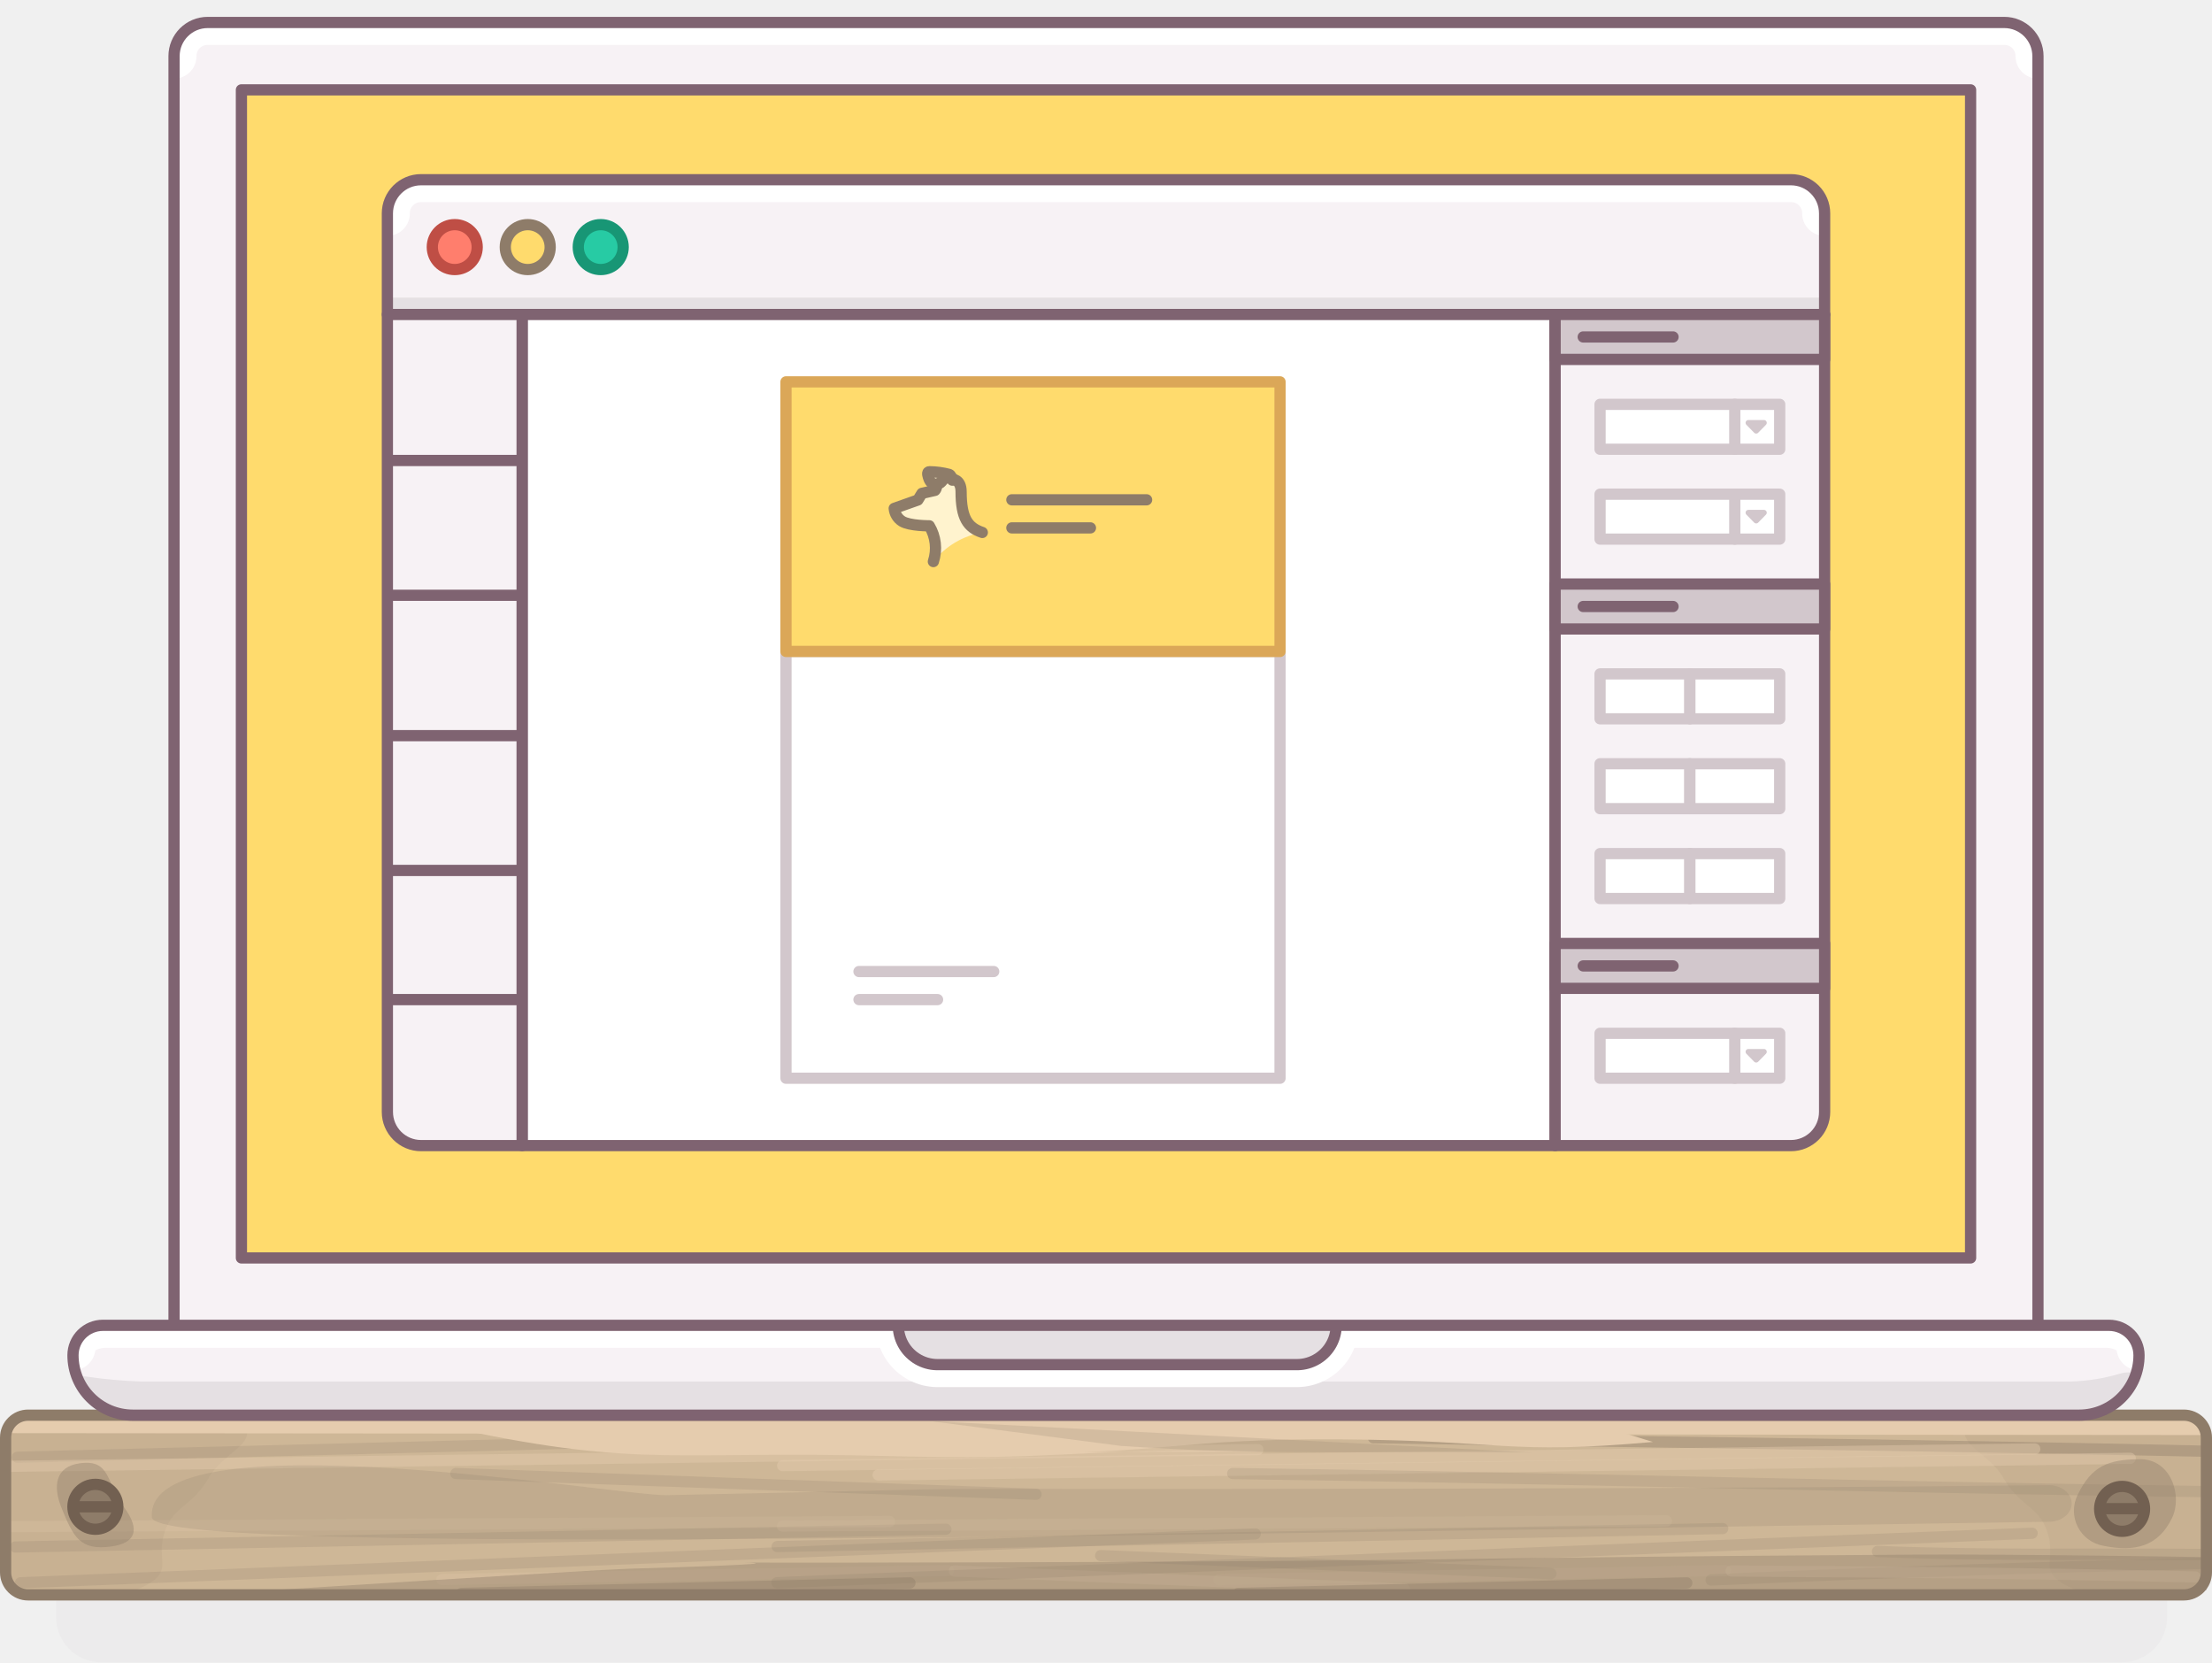
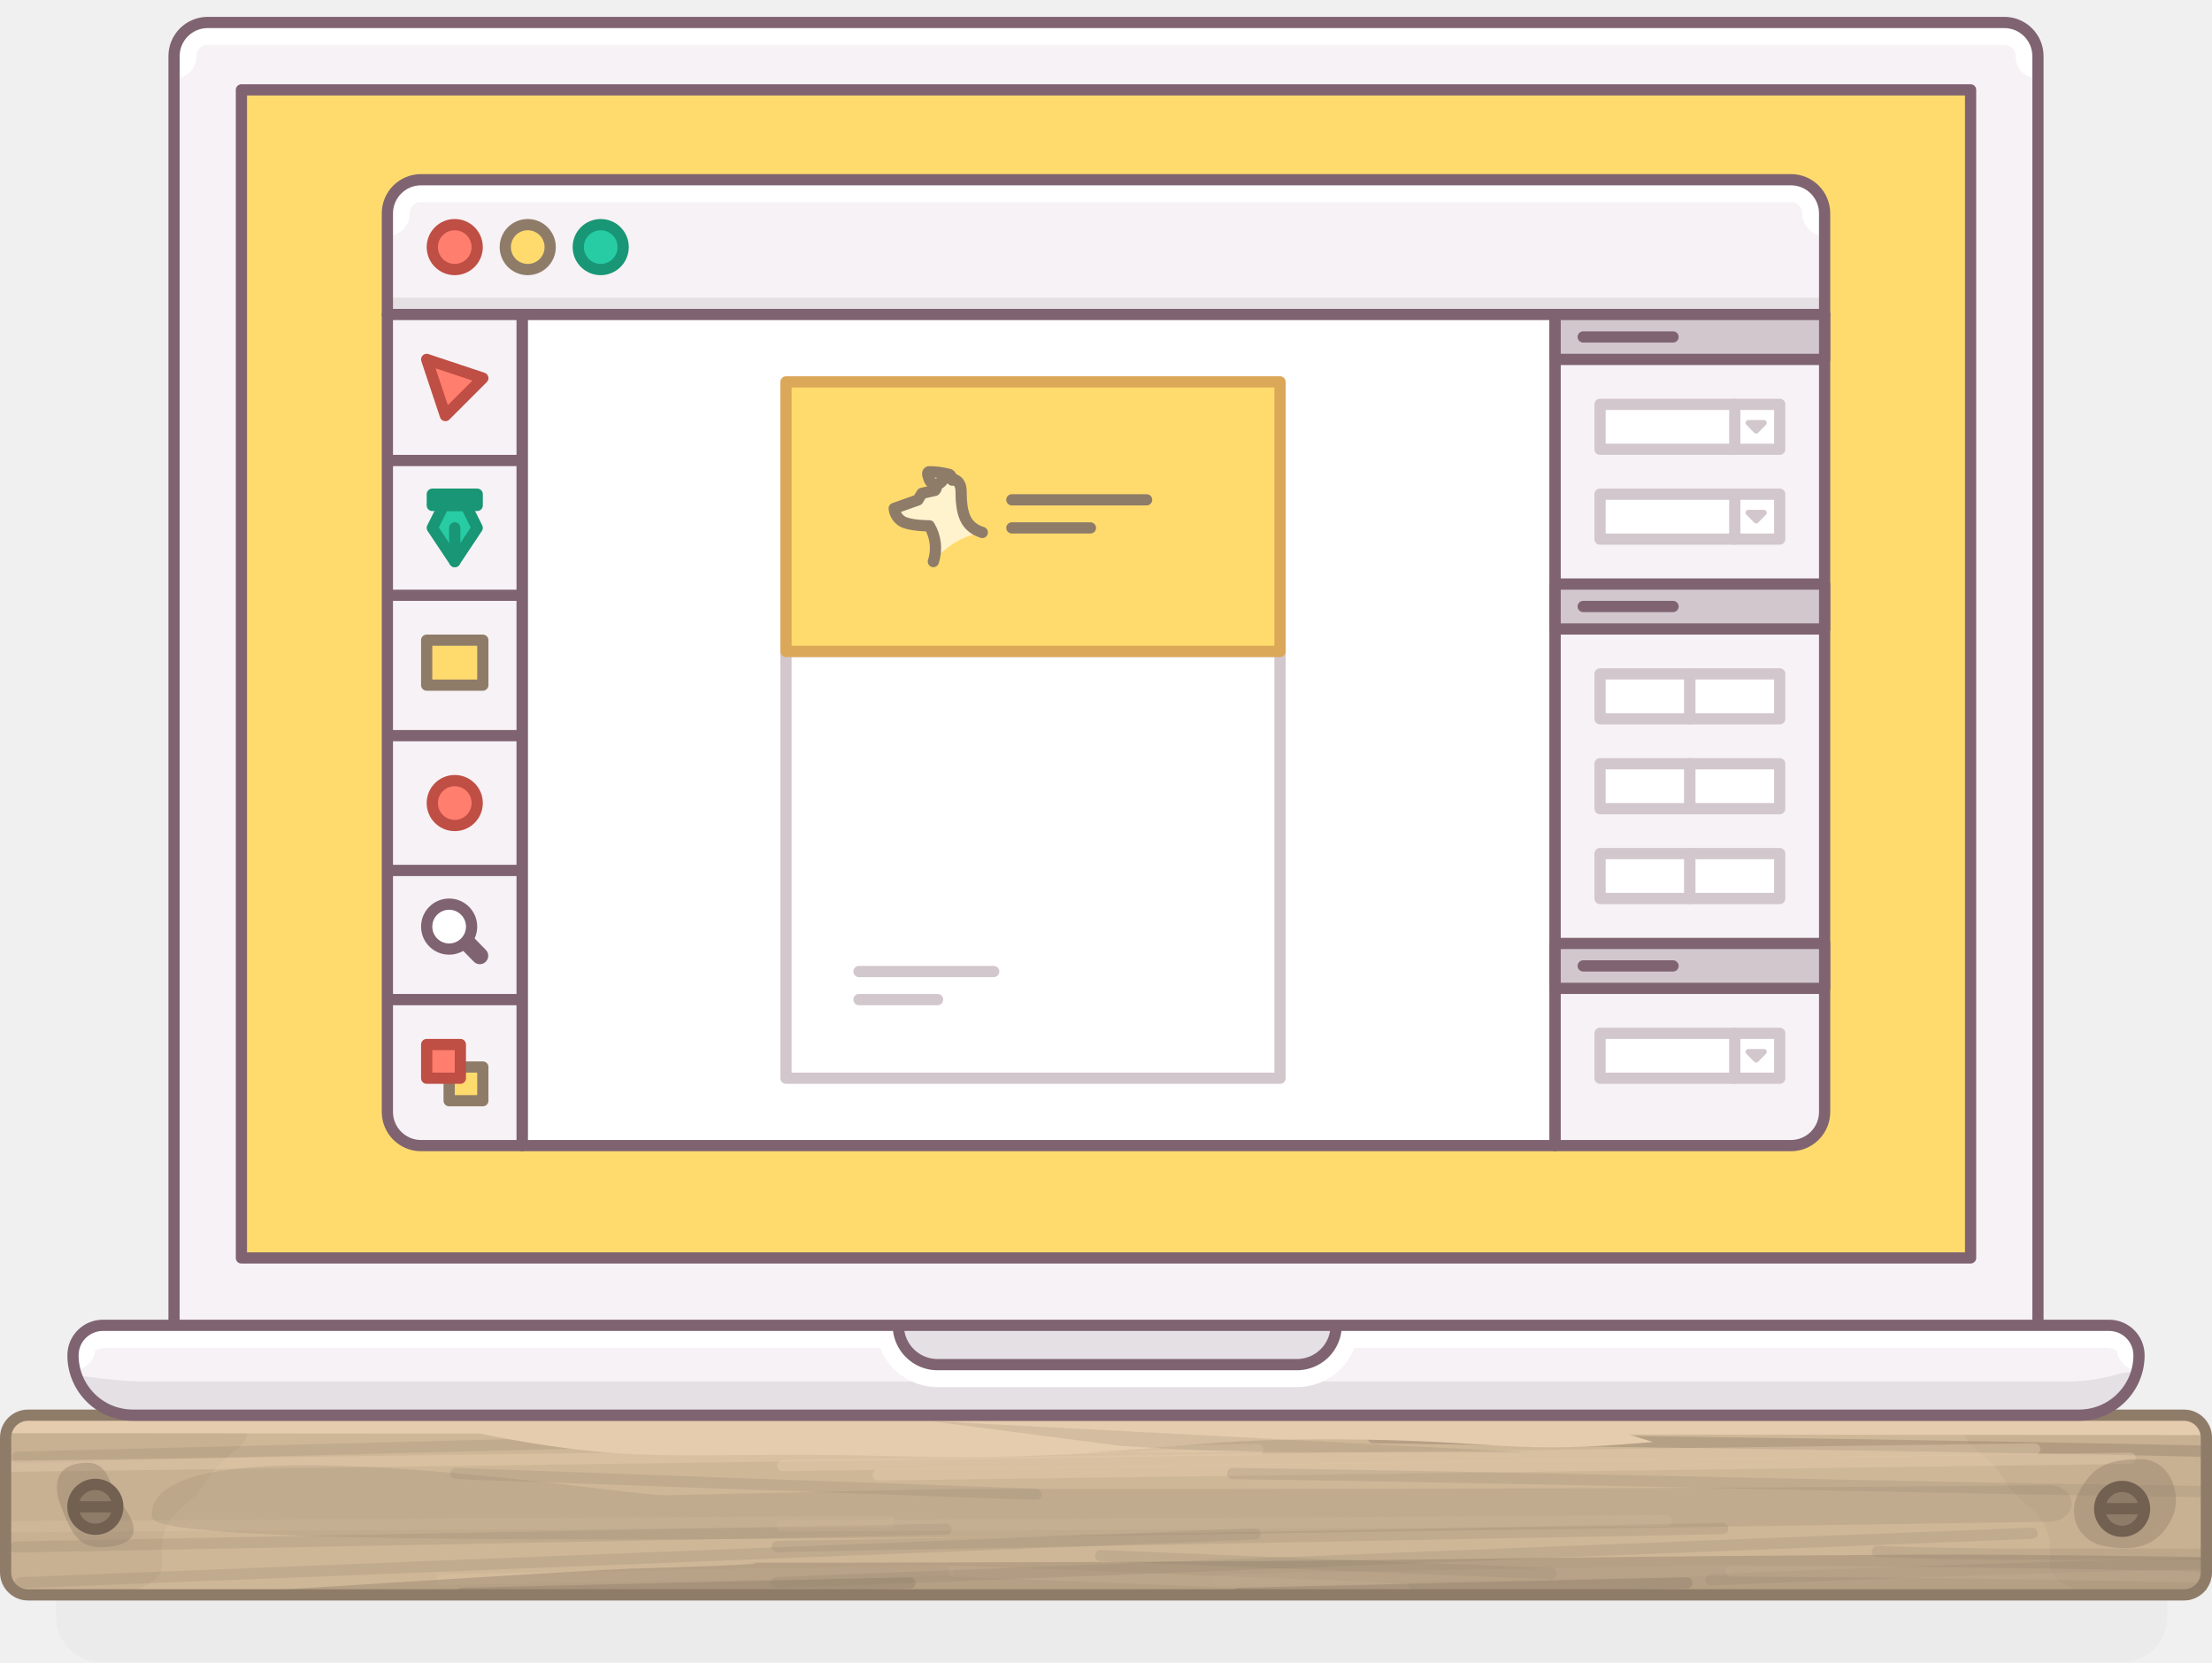
<svg xmlns="http://www.w3.org/2000/svg" width="394" height="296" viewBox="0 0 394 296">
  <defs>
    <style>
      .a, .al, .r {
        fill: #f7f2f5;
      }

-       .a, .an, .u, .v, .y, .z {
+       .a, .an, .ar, .u, .v, .y, .z {
        stroke: #7f6371;
      }

-       .a, .aa, .ab, .ac, .ae, .al, .am, .an, .ao, .d, .e, .f, .h, .q, .t, .u, .v, .x, .y, .z {
+       .a, .aa, .ab, .ac, .ae, .al, .am, .an, .ao, .ap, .aq, .ar, .as, .at, .d, .e, .f, .h, .q, .t, .u, .v, .x, .y, .z {
        stroke-linecap: round;
        stroke-linejoin: round;
      }

-       .a, .aa, .ac, .ae, .d, .e, .f, .h, .o, .p, .q, .u, .v, .y, .z {
+       .a, .aa, .ac, .ae, .ap, .aq, .as, .at, .d, .e, .f, .h, .o, .p, .q, .u, .v, .y, .z {
        stroke-width: 2px;
      }

      .b {
        fill: #ecebec;
      }

      .c {
        fill: #ceb797;
      }

-       .ae, .am, .an, .ao, .d, .e, .f, .h, .p, .q, .t, .u, .x {
+       .ae, .am, .an, .ao, .ar, .at, .d, .e, .f, .h, .p, .q, .t, .u, .x {
        fill: none;
      }

-       .d, .e, .q {
+       .ap, .d, .e, .q {
        stroke: #8e7c69;
      }

      .d, .h, .j, .m {
        opacity: 0.2;
      }

      .e, .f, .l, .n {
        opacity: 0.4;
      }

      .f, .h {
        stroke: #e5ccae;
      }

      .g, .k, .l, .m, .o {
        fill: #8e7c69;
      }

      .g {
        opacity: 0.1;
      }

      .i {
        fill: #e5ccae;
      }

      .o, .p {
        stroke: #726051;
        stroke-miterlimit: 10;
      }

      .s {
        clip-path: url(#a);
      }

      .am, .t {
        stroke: #fff;
      }

      .t {
        stroke-width: 8px;
      }

-       .ac, .ah, .v {
+       .ac, .ah, .ap, .v {
        fill: #ffdb6d;
      }

      .w {
        clip-path: url(#b);
      }

      .al, .ao, .x {
        stroke: #e5e0e3;
      }

      .x {
        stroke-width: 6px;
      }

      .aa, .y {
        fill: #fff;
      }

      .ab, .z {
        fill: #d2c7cc;
      }

      .aa, .ab, .ae {
        stroke: #d2c7cc;
      }

      .ac {
        stroke: #dba758;
      }

      .ad {
        fill: #fff3ce;
      }

-       .af {
+       .af, .aq {
        fill: #ff7e6d;
      }

      .ag {
        fill: #bf4e45;
      }

-       .ai {
+       .ai, .as {
        fill: #27cba4;
      }

      .aj {
        fill: #189675;
      }

      .ak {
        clip-path: url(#c);
      }

      .al, .ao {
        stroke-width: 12px;
      }

      .am {
        stroke-width: 22px;
      }

      .an {
        stroke-width: 16px;
+       }
+ 
+       .aq {
+         stroke: #bf4e45;
+       }
+ 
+       .ar {
+         stroke-width: 3px;
+       }
+ 
+       .as, .at {
+         stroke: #189675;
      }
    </style>
    <clipPath id="a">
      <rect class="a" x="31" y="4" width="332" height="240" rx="6" ry="6" />
    </clipPath>
    <clipPath id="b">
      <path class="a" d="M75,32H319a6,6,0,0,1,6,6V56a0,0,0,0,1,0,0H69a0,0,0,0,1,0,0V38A6,6,0,0,1,75,32Z" />
    </clipPath>
    <clipPath id="c">
      <path class="a" d="M18.333,236H375.667A5.333,5.333,0,0,1,381,241.333v0A10.667,10.667,0,0,1,370.333,252H23.667A10.667,10.667,0,0,1,13,241.333v0A5.333,5.333,0,0,1,18.333,236Z" />
    </clipPath>
  </defs>
  <g>
    <rect class="b" x="10" y="268" width="376" height="28" rx="8" ry="8" />
    <g>
      <path class="c" d="M392.898,280.025q.007-.12.005-.24c-.097-6.378-.197-12.755-.074-19.132.029-1.5.044-3.036.064-4.594A4.003,4.003,0,0,0,388.894,252H5a4,4,0,0,0-4,4v24a4,4,0,0,0,4,4H388.896a4.012,4.012,0,0,0,3.993-3.82Z" />
      <line class="d" x1="3.102" y1="259.49" x2="221.581" y2="253.943" />
      <line class="d" x1="2.731" y1="275.473" x2="168.476" y2="272.305" />
      <line class="d" x1="3.65" y1="281.839" x2="223.586" y2="273.143" />
      <path class="e" d="M244.623,256.021c50.125.779,97.189,1.278,147.374,2.379" />
      <line class="f" x1="169.975" y1="279.746" x2="250.178" y2="282.946" />
      <line class="d" x1="196.045" y1="277.01" x2="276.249" y2="280.21" />
      <path class="d" d="M304.793,281.346C334.85,280,361.579,279.169,391.997,278.4" />
      <line class="d" x1="81.195" y1="262.391" x2="184.534" y2="266.083" />
      <path class="g" d="M22.47,283.833c9.449-3.523,5.299-4.962,6.639-10.276,1.371-5.435,5.035-5.04,8.031-10.346,2.996-5.305,10.765-6.509,4.459-11.211H5c-2.209,0-4,1.433-4,3.2v25.494c0,1.745,1.742,3.169,3.923,3.199C11.165,283.982,21.735,284.107,22.47,283.833Z" />
      <path class="g" d="M371.53,283.833c-9.449-3.523-5.299-4.962-6.639-10.276-1.371-5.435-5.035-5.04-8.031-10.346-2.996-5.305-10.765-6.509-4.459-11.211H389c2.209,0,4,1.433,4,3.2v25.494c0,1.745-1.742,3.169-3.923,3.199C382.835,283.982,372.265,284.107,371.53,283.833Z" />
      <line class="h" x1="78.708" y1="281.277" x2="168.937" y2="279.677" />
      <line class="f" x1="2.025" y1="261.1" x2="224.06" y2="258.134" />
      <line class="f" x1="156.405" y1="262.648" x2="379.44" y2="259.681" />
      <line class="h" x1="1.981" y1="271.848" x2="158.457" y2="270.935" />
      <path class="i" d="M392.9,255.502a3.117,3.117,0,0,0-3.107-3.17l-384.782-.329C2.796,252.001,1,253.433,1,255.2l391.899.334Z" />
      <path class="i" d="M78.552,253.782c.923.228,2.074.489,3.471.785,32.262,6.835,38.309,3.705,76.235,4.711,29.997.796,30.538-1.129,60.621-.929s-70.171.185-40.088.385c30.079.2,30.242-2.619,60.32-2.419,29.038.193,29.285,2.769,55.322.455l-9.437-2.878Z" />
      <line class="e" x1="82.206" y1="283.74" x2="162.076" y2="281.873" />
      <line class="d" x1="138.421" y1="275.388" x2="306.849" y2="272.188" />
      <line class="d" x1="138.391" y1="281.827" x2="361.959" y2="273.027" />
      <path class="f" d="M308.347,279.746c29.215.17,53.443.415,82.648,1.054" />
      <path class="d" d="M334.418,276.267c20.661.796,36.9.356,57.58.533" />
      <path class="d" d="M219.568,262.391c59.14.809,112.904,2.412,172.43,3.209" />
      <line class="h" x1="217.081" y1="281.277" x2="307.31" y2="279.677" />
      <line class="f" x1="139.397" y1="260.984" x2="362.433" y2="258.017" />
      <line class="h" x1="139.353" y1="271.732" x2="296.829" y2="270.818" />
      <line class="e" x1="220.579" y1="283.74" x2="300.448" y2="281.873" />
      <g class="j">
        <path class="k" d="M165.443,253.027l34.27,4.454c25.056,1.651,35.295.926,73.088,1.16" />
      </g>
      <path class="l" d="M393,277.277s-33.544-.556-51.92-.445c-84.779.514-78.471,1.142-165.319,1.377-84.905.23-7.537-.482-63.828,1.138-6.012.173-64.127,3.853-64.127,3.853H393Z" />
      <path class="m" d="M369,267.676c-.001-1.792-1.85-3.235-4.096-3.214-28.612.268-47.136.5-111.572.624-121.429.234-54.073-.491-134.58,1.16-8.598.176-92.837-14.374-91.713,3.926.408,6.651,156.637,3.483,337.988.805,2.208-.033,3.975-1.474,3.973-3.236Z" />
      <g>
        <g>
          <g class="n">
            <path class="k" d="M19.789,275.382c-5.534.754-6.7-1.658-8.814-6.827-1.637-4.004-1.057-7.402,3.23-7.986,5.534-.754,4.614,3.347,7.91,7.856C25.098,272.507,24.075,274.798,19.789,275.382Z" />
          </g>
          <circle class="o" cx="16.987" cy="268.317" r="4" />
          <line class="p" x1="12.987" y1="268.317" x2="20.987" y2="268.317" />
        </g>
        <g>
          <g class="n">
            <path class="k" d="M386.875,270.328c-2.468,5.078-6.633,6.058-12.167,4.938a6.334,6.334,0,0,1-4.614-9.122c2.468-5.078,5.363-6.247,11.009-6.307C386.746,259.776,388.787,266.394,386.875,270.328Z" />
          </g>
          <circle class="o" cx="377.987" cy="268.683" r="4" />
          <line class="p" x1="374" y1="268.645" x2="382" y2="268.645" />
        </g>
      </g>
      <rect class="q" x="1" y="252" width="392" height="32" rx="4" ry="4" />
    </g>
    <g>
      <rect class="r" x="31" y="4" width="332" height="240" rx="6" ry="6" />
      <g class="s">
        <path class="t" d="M31,10a5.954,5.954,0,0,1,5.906-6h320.188A5.954,5.954,0,0,1,363,10" />
      </g>
      <rect class="u" x="31" y="4" width="332" height="240" rx="6" ry="6" />
    </g>
    <rect class="v" x="43" y="16" width="308" height="208" />
    <g>
      <path class="r" d="M75,32H319a6,6,0,0,1,6,6V56a0,0,0,0,1,0,0H69a0,0,0,0,1,0,0V38A6,6,0,0,1,75,32Z" />
      <g class="w">
        <path class="t" d="M69,38a5.94,5.94,0,0,1,5.878-6h244.245A5.94,5.94,0,0,1,325,38" />
        <line class="x" x1="325" y1="56" x2="69" y2="56" />
      </g>
      <path class="u" d="M75,32H319a6,6,0,0,1,6,6V56a0,0,0,0,1,0,0H69a0,0,0,0,1,0,0V38A6,6,0,0,1,75,32Z" />
    </g>
    <rect class="y" x="93" y="56" width="184" height="148" />
    <path class="a" d="M69,56H93a0,0,0,0,1,0,0V204a0,0,0,0,1,0,0H75a6,6,0,0,1-6-6V56A0,0,0,0,1,69,56Z" />
    <path class="a" d="M277,56h48a0,0,0,0,1,0,0V198a6,6,0,0,1-6,6H277a0,0,0,0,1,0,0V56A0,0,0,0,1,277,56Z" />
    <line class="u" x1="69.75" y1="82" x2="92.308" y2="82" />
    <line class="u" x1="69.75" y1="106" x2="92.308" y2="106" />
    <line class="u" x1="69.75" y1="131" x2="92.308" y2="131" />
    <line class="u" x1="69.75" y1="155" x2="92.308" y2="155" />
    <line class="u" x1="70" y1="178" x2="92" y2="178" />
    <g>
      <rect class="z" x="277" y="56" width="48" height="8" />
      <line class="u" x1="282" y1="60" x2="298" y2="60" />
    </g>
    <g>
      <rect class="z" x="277" y="104" width="48" height="8" />
      <line class="u" x1="282" y1="108" x2="298" y2="108" />
    </g>
    <g>
      <rect class="z" x="277" y="168" width="48" height="8" />
      <line class="u" x1="282" y1="172" x2="298" y2="172" />
    </g>
    <rect class="aa" x="285" y="120" width="16" height="8" />
    <rect class="aa" x="301" y="120" width="16" height="8" />
    <rect class="aa" x="285" y="136" width="16" height="8" />
    <rect class="aa" x="301" y="136" width="16" height="8" />
    <rect class="aa" x="285" y="152" width="16" height="8" />
    <rect class="aa" x="301" y="152" width="16" height="8" />
    <g>
      <rect class="aa" x="285" y="72" width="32" height="8" />
      <line class="aa" x1="309" y1="72" x2="309" y2="80" />
      <polygon class="ab" points="314.195 75.293 312.808 76.707 311.421 75.293 314.195 75.293" />
    </g>
    <g>
      <rect class="aa" x="285" y="88" width="32" height="8" />
      <line class="aa" x1="309" y1="88" x2="309" y2="96" />
      <polygon class="ab" points="314.195 91.293 312.808 92.707 311.421 91.293 314.195 91.293" />
    </g>
    <g>
      <rect class="aa" x="285" y="184" width="32" height="8" />
      <line class="aa" x1="309" y1="184" x2="309" y2="192" />
      <polygon class="ab" points="314.195 187.293 312.808 188.707 311.421 187.293 314.195 187.293" />
    </g>
    <g>
      <line class="q" x1="180.231" y1="94" x2="194.231" y2="94" />
      <rect class="aa" x="140" y="116" width="88" height="76" />
      <rect class="ac" x="140" y="68" width="88" height="48" />
      <g>
        <path class="ad" d="M174.969,94.815c-2.591-.877-3.778-2.543-3.778-7.259,0-2.279-1.598-2.222-1.598-2.222l-.004.001a1.115,1.115,0,0,0-.531-.862A14.267,14.267,0,0,0,165.578,84c-.412,0-.4.351-.221.946.095.313.406,1.276,1.184,1.276.594.419,0,1.098,0,1.098l-2.325.531-.726,1.185-4.214,1.49a3.034,3.034,0,0,0,1.407,2.302c1.355.825,4.84.801,4.84.801a7.667,7.667,0,0,1,.727,6.37A14.199,14.199,0,0,1,174.969,94.815Z" />
        <g>
          <path class="q" d="M174.969,94.815c-2.591-.877-3.778-2.543-3.778-7.259,0-2.279-1.598-2.222-1.598-2.222" />
          <path class="q" d="M167.432,85.987a1.774,1.774,0,0,0,.522-.487" />
          <path class="q" d="M169.625,85.5c-.084-.498-.245-.893-.568-1.027A14.266,14.266,0,0,0,165.578,84c-.412,0-.4.351-.221.946.095.313.406,1.276,1.184,1.276a1.701,1.701,0,0,0,.891-.236" />
          <path class="q" d="M166.251,100a7.668,7.668,0,0,0-.727-6.37s-3.485.024-4.84-.801a3.035,3.035,0,0,1-1.408-2.302L163.49,89.037l.727-1.185,2.325-.531s.594-.68 0-1.098" />
        </g>
      </g>
      <line class="q" x1="180.231" y1="89" x2="204.231" y2="89" />
      <g>
        <line class="ae" x1="153" y1="173" x2="177" y2="173" />
        <line class="ae" x1="153" y1="178" x2="167" y2="178" />
      </g>
      <line class="q" x1="180.231" y1="94" x2="194.231" y2="94" />
    </g>
    <g>
      <circle class="af" cx="81" cy="44" r="4" />
      <path class="ag" d="M81,49a5,5,0,1,1,5-5A5.006,5.006,0,0,1,81,49Zm0-8a3,3,0,1,0,3,3A3.003,3.003,0,0,0,81,41Z" />
    </g>
    <g>
      <circle class="ah" cx="94" cy="44" r="4" />
      <path class="k" d="M94,49a5,5,0,1,1,5-5A5.006,5.006,0,0,1,94,49Zm0-8a3,3,0,1,0,3,3A3.003,3.003,0,0,0,94,41Z" />
    </g>
    <g>
      <circle class="ai" cx="107" cy="44" r="4" />
      <path class="aj" d="M107,49a5,5,0,1,1,5-5A5.006,5.006,0,0,1,107,49Zm0-8a3,3,0,1,0,3,3A3.003,3.003,0,0,0,107,41Z" />
    </g>
    <g>
      <path class="r" d="M18.333,236H375.667A5.333,5.333,0,0,1,381,241.333v0A10.667,10.667,0,0,1,370.333,252H23.667A10.667,10.667,0,0,1,13,241.333v0A5.333,5.333,0,0,1,18.333,236Z" />
      <g class="ak">
        <path class="al" d="M379.278,250.371A40.309,40.309,0,0,1,369.143,252H24.857A90.589,90.589,0,0,1,14.7,251.086" />
        <path class="t" d="M13,240c0-2.209,2.667-4,5.956-4H375.044C378.333,236,381,237.791,381,240" />
        <line class="am" x1="167" y1="236" x2="231" y2="236" />
        <line class="an" x1="167" y1="236" x2="231" y2="236" />
        <line class="ao" x1="167" y1="236" x2="231" y2="236" />
      </g>
      <path class="u" d="M18.333,236H375.667A5.333,5.333,0,0,1,381,241.333v0A10.667,10.667,0,0,1,370.333,252H23.667A10.667,10.667,0,0,1,13,241.333v0A5.333,5.333,0,0,1,18.333,236Z" />
    </g>
+     <g>
+       <rect class="ap" x="80" y="190" width="6" height="6" />
+       <rect class="aq" x="76" y="186" width="6" height="6" />
+     </g>
+     <g>
+       <line class="ar" x1="85.462" y1="170.192" x2="79.577" y2="164.192" />
+       <circle class="y" cx="80" cy="165" r="4" />
+     </g>
+     <circle class="aq" cx="81" cy="143" r="4" />
+     <rect class="ap" x="76" y="114" width="10" height="8" />
+     <polygon class="aq" points="86 67.333 76 64 79.333 74 82.667 70.667 86 67.333" />
+     <g>
+       <g>
+         <polygon class="as" points="79 90 83 90 85 94 81 100 77 94 79 90" />
+         <rect class="as" x="77" y="88" width="8" height="2" />
+       </g>
+       <line class="at" x1="81" y1="100" x2="81" y2="94" />
+     </g>
  </g>
</svg>
